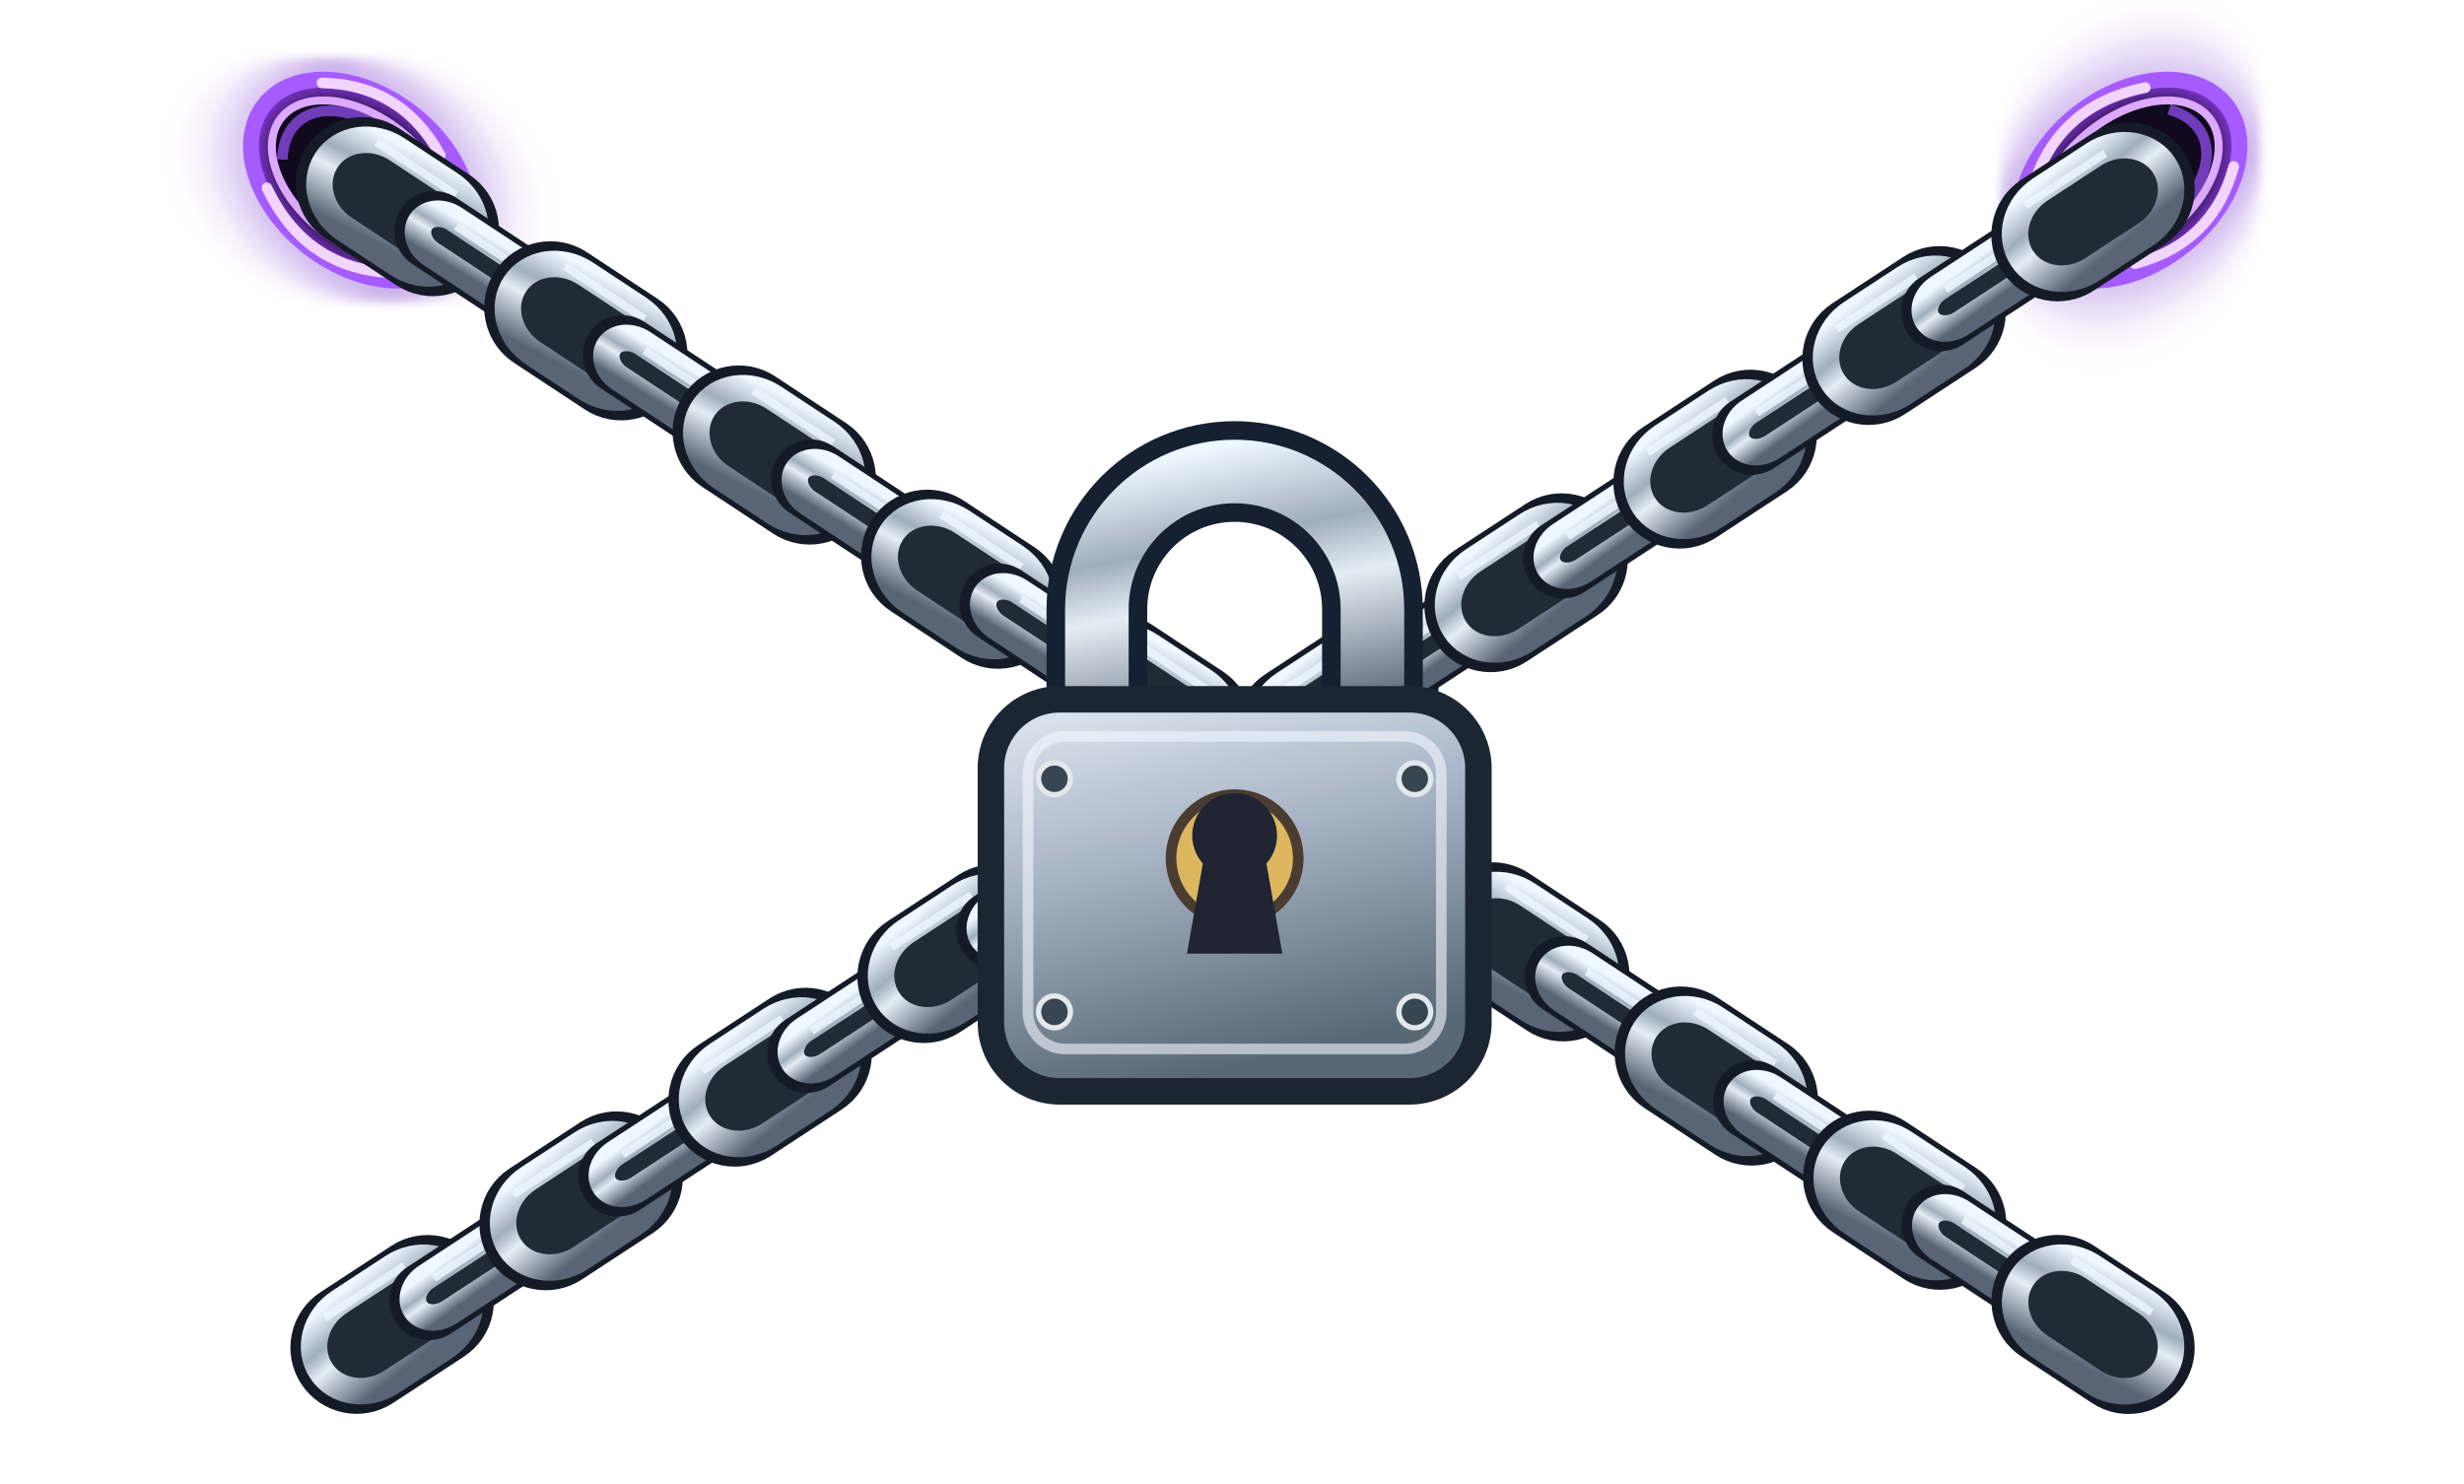
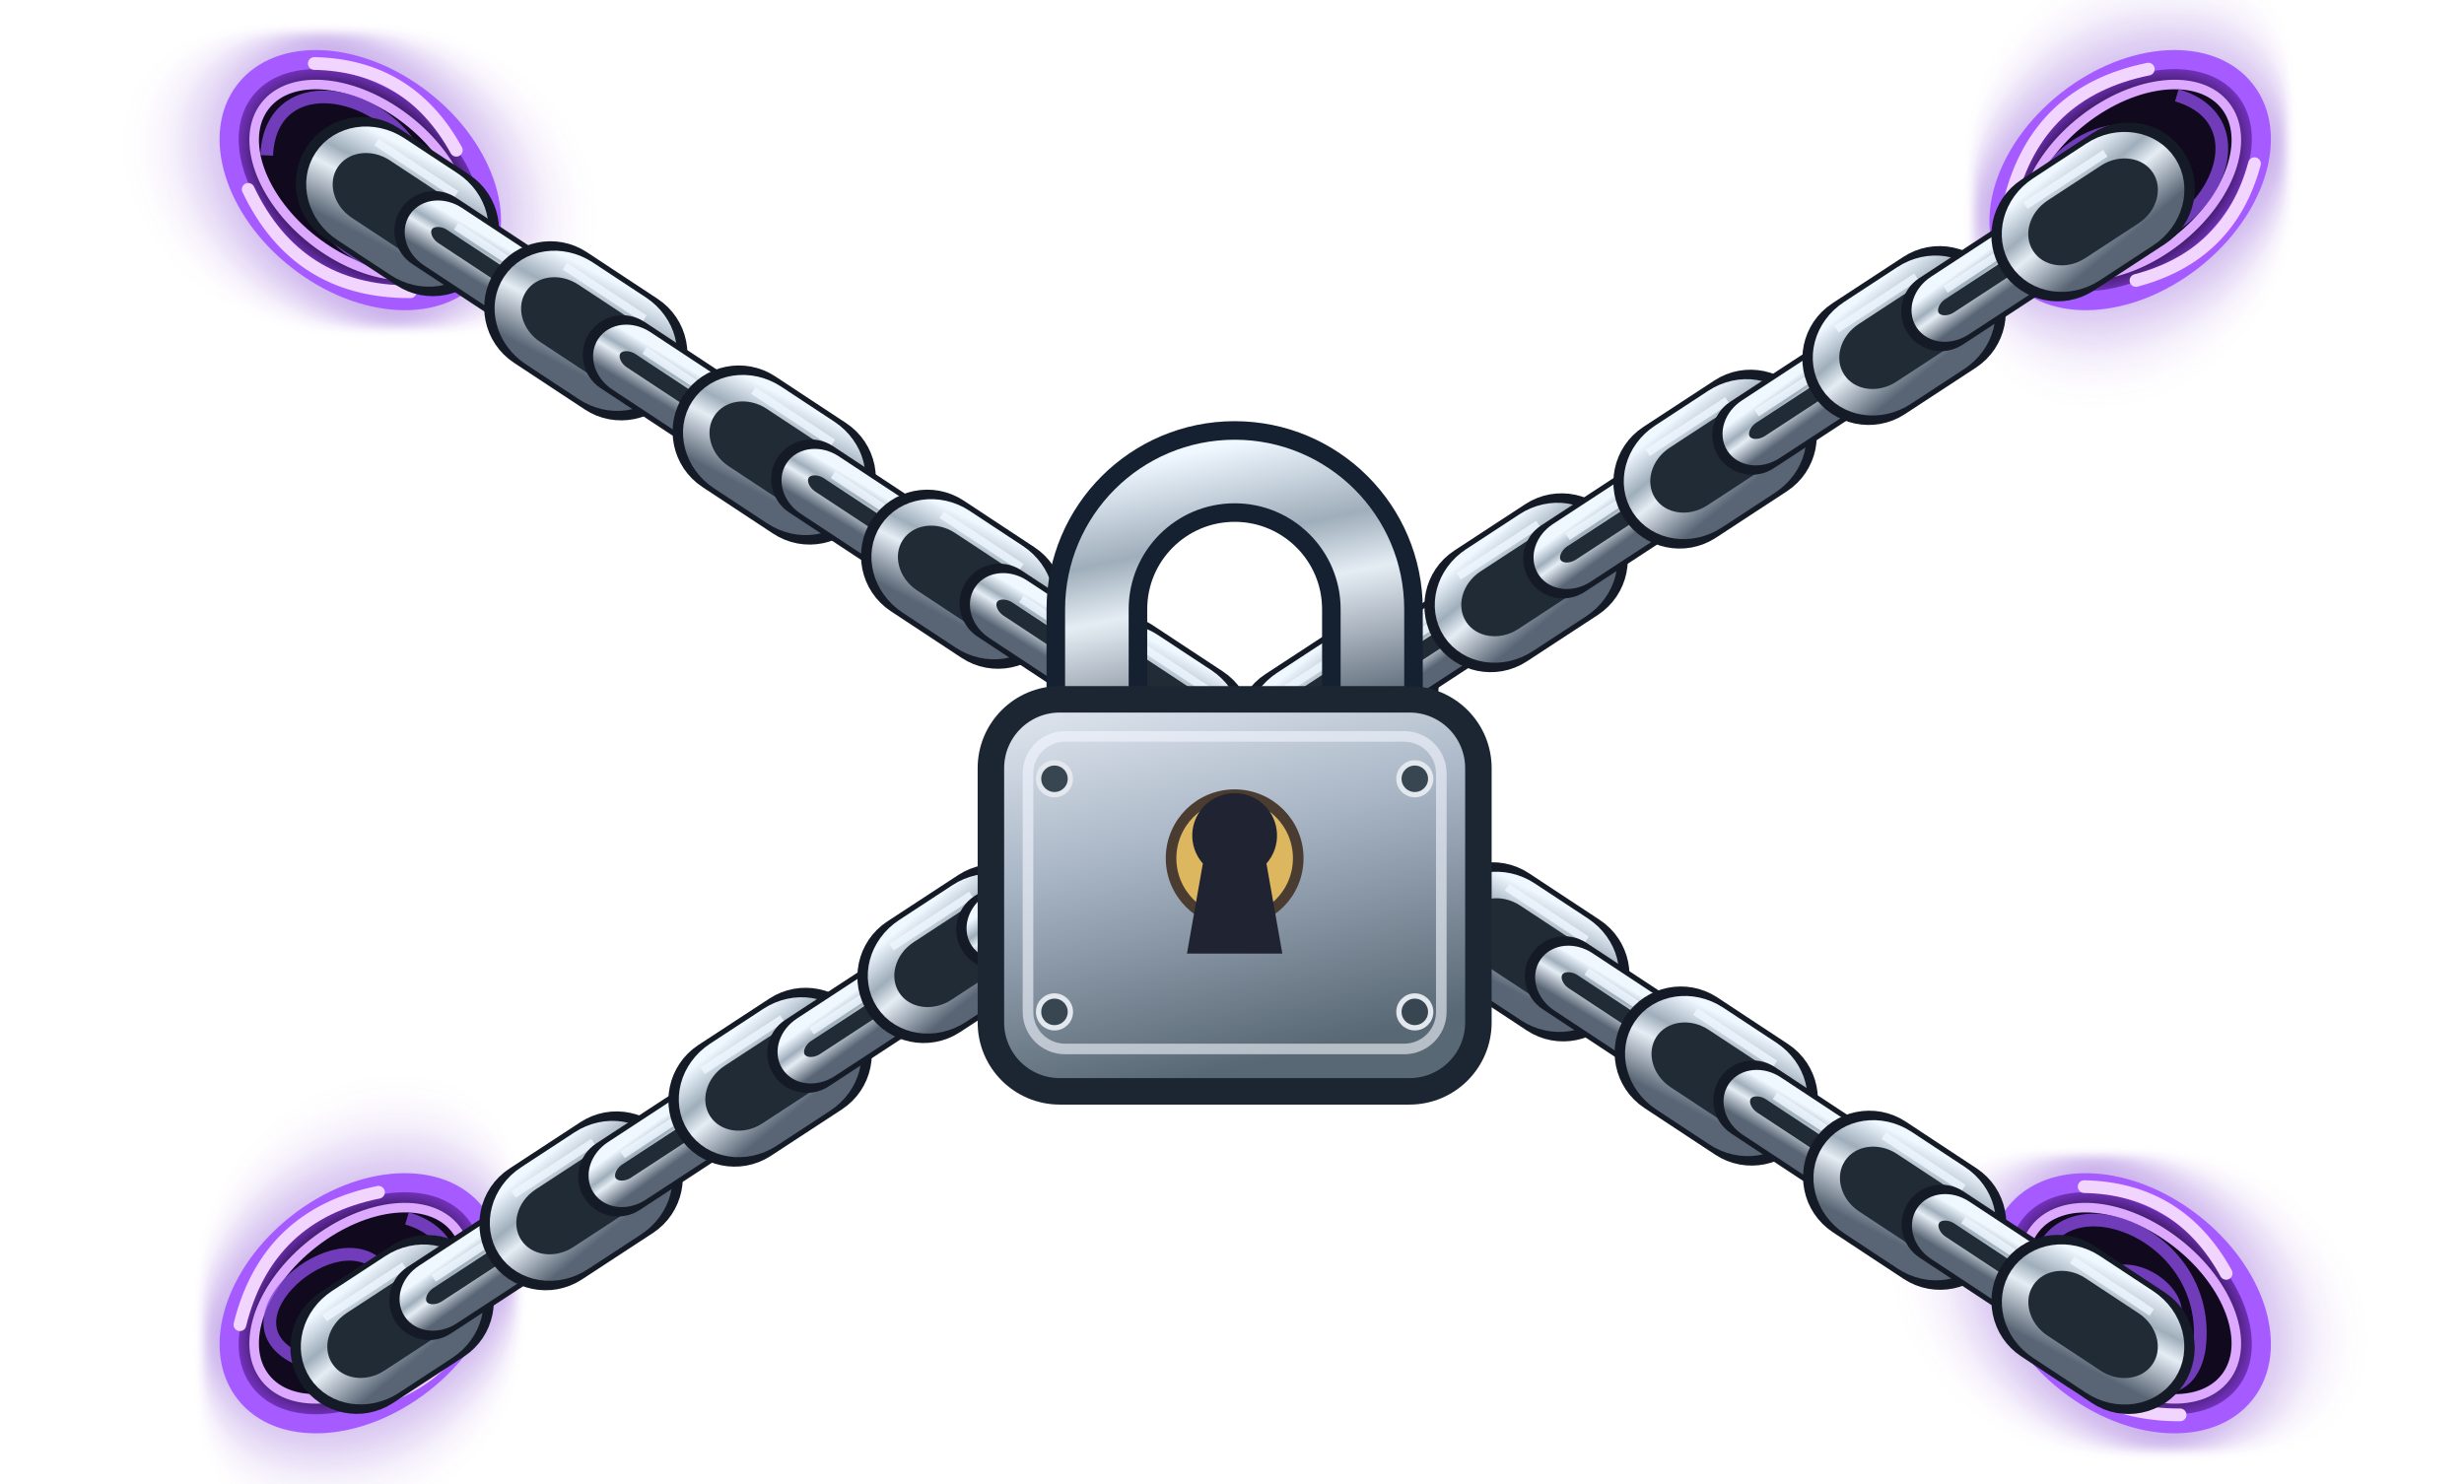
<svg xmlns="http://www.w3.org/2000/svg" viewBox="0 0 465 280">
  <defs>
    <filter id="portal-glow" x="-50%" y="-50%" width="200%" height="200%">
      <feGaussianBlur stdDeviation="4" />
    </filter>
    <radialGradient id="void">
      <stop stop-color="#070614" />
      <stop offset=".7" stop-color="#24103c" />
      <stop offset="1" stop-color="#8a3be0" />
    </radialGradient>
    <linearGradient id="steel" x2=".2" y2="1">
      <stop stop-color="#eff7ff" />
      <stop offset=".32" stop-color="#9faebb" />
      <stop offset=".52" stop-color="#e5edf4" />
      <stop offset="1" stop-color="#596575" />
    </linearGradient>
    <linearGradient id="lock" x2=".3" y2="1">
      <stop stop-color="#e4eaf2" />
      <stop offset=".45" stop-color="#a8b5c5" />
      <stop offset="1" stop-color="#596875" />
    </linearGradient>
  </defs>
-   <g transform="translate(68 34) rotate(-52)">
-     <ellipse rx="21" ry="27" fill="#6b21c7" opacity=".35" filter="url(#portal-glow)" />
-     <ellipse rx="16" ry="23" fill="url(#void)" stroke="#a55bff" stroke-width="3" />
-     <ellipse rx="12" ry="19" fill="#11091e" stroke="#dca9ff" stroke-width="1.5" />
-     <path d="M-6-14C8-24 18 3 1 13C-12 20-13-6-2-6C7-7 7 8 1 7" fill="none" stroke="#8849e0" stroke-width="2" opacity=".8" />
-     <path d="M-12-13Q-20 3-9 17M10-17Q19-5 13 9" fill="none" stroke="#f2d5ff" stroke-width="2" stroke-linecap="round" />
-   </g>
-   <g transform="translate(402 34) rotate(52)">
+   <g class="void-portal" transform="translate(68 34) rotate(-52) scale(1.2)">
+     <ellipse rx="21" ry="27" fill="#6b21c7" opacity=".35" filter="url(#portal-glow)" />
+     <ellipse rx="16" ry="23" fill="url(#void)" stroke="#a55bff" stroke-width="3" />
+     <ellipse rx="12" ry="19" fill="#11091e" stroke="#dca9ff" stroke-width="1.5" />
+     <path d="M-6-14C8-24 18 3 1 13C-12 20-13-6-2-6C7-7 7 8 1 7" fill="none" stroke="#8849e0" stroke-width="2" opacity=".8" />
+     <path d="M-12-13Q-20 3-9 17M10-17Q19-5 13 9" fill="none" stroke="#f2d5ff" stroke-width="2" stroke-linecap="round" />
+   </g>
+   <g class="void-portal" transform="translate(402 34) rotate(52) scale(1.2)">
+     <ellipse rx="21" ry="27" fill="#6b21c7" opacity=".35" filter="url(#portal-glow)" />
+     <ellipse rx="16" ry="23" fill="url(#void)" stroke="#a55bff" stroke-width="3" />
+     <ellipse rx="12" ry="19" fill="#11091e" stroke="#dca9ff" stroke-width="1.5" />
+     <path d="M-6-14C8-24 18 3 1 13C-12 20-13-6-2-6C7-7 7 8 1 7" fill="none" stroke="#8849e0" stroke-width="2" opacity=".8" />
+     <path d="M-12-13Q-20 3-9 17M10-17Q19-5 13 9" fill="none" stroke="#f2d5ff" stroke-width="2" stroke-linecap="round" />
+   </g>
+   <g class="void-portal" transform="translate(68 246) rotate(52) scale(1.2)">
+     <ellipse rx="21" ry="27" fill="#6b21c7" opacity=".35" filter="url(#portal-glow)" />
+     <ellipse rx="16" ry="23" fill="url(#void)" stroke="#a55bff" stroke-width="3" />
+     <ellipse rx="12" ry="19" fill="#11091e" stroke="#dca9ff" stroke-width="1.5" />
+     <path d="M-6-14C8-24 18 3 1 13C-12 20-13-6-2-6C7-7 7 8 1 7" fill="none" stroke="#8849e0" stroke-width="2" opacity=".8" />
+     <path d="M-12-13Q-20 3-9 17M10-17Q19-5 13 9" fill="none" stroke="#f2d5ff" stroke-width="2" stroke-linecap="round" />
+   </g>
+   <g class="void-portal" transform="translate(402 246) rotate(-52) scale(1.2)">
    <ellipse rx="21" ry="27" fill="#6b21c7" opacity=".35" filter="url(#portal-glow)" />
    <ellipse rx="16" ry="23" fill="url(#void)" stroke="#a55bff" stroke-width="3" />
    <ellipse rx="12" ry="19" fill="#11091e" stroke="#dca9ff" stroke-width="1.5" />
    <path d="M-6-14C8-24 18 3 1 13C-12 20-13-6-2-6C7-7 7 8 1 7" fill="none" stroke="#8849e0" stroke-width="2" opacity=".8" />
    <path d="M-12-13Q-20 3-9 17M10-17Q19-5 13 9" fill="none" stroke="#f2d5ff" stroke-width="2" stroke-linecap="round" />
  </g>
  <g transform="translate(75 39) rotate(33.39986)">
    <rect x="-18" y="-10" width="36" height="20" rx="10" fill="#202b35" stroke="#151b26" stroke-width="5" />
    <rect x="-16" y="-9" width="32" height="18" rx="10" fill="none" stroke="url(#steel)" stroke-width="5" />
    <path d="M-10 -8h18" stroke="#eff7ff" opacity=".8" stroke-width="1.5" />
  </g>
  <g transform="translate(92.77778 50.72222) rotate(33.39986)">
    <rect x="-18" y="-5" width="36" height="10" rx="5" fill="#202b35" stroke="#151b26" stroke-width="5" />
    <rect x="-16" y="-4" width="32" height="8" rx="5" fill="none" stroke="url(#steel)" stroke-width="5" />
    <path d="M-10 -3h18" stroke="#eff7ff" opacity=".8" stroke-width="1.5" />
  </g>
  <g transform="translate(110.5556 62.44444) rotate(33.39986)">
    <rect x="-18" y="-10" width="36" height="20" rx="10" fill="#202b35" stroke="#151b26" stroke-width="5" />
    <rect x="-16" y="-9" width="32" height="18" rx="10" fill="none" stroke="url(#steel)" stroke-width="5" />
    <path d="M-10 -8h18" stroke="#eff7ff" opacity=".8" stroke-width="1.5" />
  </g>
  <g transform="translate(128.3333 74.16667) rotate(33.39986)">
    <rect x="-18" y="-5" width="36" height="10" rx="5" fill="#202b35" stroke="#151b26" stroke-width="5" />
    <rect x="-16" y="-4" width="32" height="8" rx="5" fill="none" stroke="url(#steel)" stroke-width="5" />
    <path d="M-10 -3h18" stroke="#eff7ff" opacity=".8" stroke-width="1.5" />
  </g>
  <g transform="translate(146.1111 85.88889) rotate(33.39986)">
    <rect x="-18" y="-10" width="36" height="20" rx="10" fill="#202b35" stroke="#151b26" stroke-width="5" />
    <rect x="-16" y="-9" width="32" height="18" rx="10" fill="none" stroke="url(#steel)" stroke-width="5" />
    <path d="M-10 -8h18" stroke="#eff7ff" opacity=".8" stroke-width="1.5" />
  </g>
  <g transform="translate(163.8889 97.61111) rotate(33.39986)">
    <rect x="-18" y="-5" width="36" height="10" rx="5" fill="#202b35" stroke="#151b26" stroke-width="5" />
    <rect x="-16" y="-4" width="32" height="8" rx="5" fill="none" stroke="url(#steel)" stroke-width="5" />
    <path d="M-10 -3h18" stroke="#eff7ff" opacity=".8" stroke-width="1.5" />
  </g>
  <g transform="translate(181.6667 109.3333) rotate(33.39986)">
    <rect x="-18" y="-10" width="36" height="20" rx="10" fill="#202b35" stroke="#151b26" stroke-width="5" />
    <rect x="-16" y="-9" width="32" height="18" rx="10" fill="none" stroke="url(#steel)" stroke-width="5" />
    <path d="M-10 -8h18" stroke="#eff7ff" opacity=".8" stroke-width="1.5" />
  </g>
  <g transform="translate(199.4444 121.0556) rotate(33.39986)">
    <rect x="-18" y="-5" width="36" height="10" rx="5" fill="#202b35" stroke="#151b26" stroke-width="5" />
    <rect x="-16" y="-4" width="32" height="8" rx="5" fill="none" stroke="url(#steel)" stroke-width="5" />
    <path d="M-10 -3h18" stroke="#eff7ff" opacity=".8" stroke-width="1.5" />
  </g>
  <g transform="translate(217.2222 132.7778) rotate(33.39986)">
    <rect x="-18" y="-10" width="36" height="20" rx="10" fill="#202b35" stroke="#151b26" stroke-width="5" />
    <rect x="-16" y="-9" width="32" height="18" rx="10" fill="none" stroke="url(#steel)" stroke-width="5" />
    <path d="M-10 -8h18" stroke="#eff7ff" opacity=".8" stroke-width="1.5" />
  </g>
  <g transform="translate(235 144.5) rotate(33.39986)">
    <rect x="-18" y="-5" width="36" height="10" rx="5" fill="#202b35" stroke="#151b26" stroke-width="5" />
    <rect x="-16" y="-4" width="32" height="8" rx="5" fill="none" stroke="url(#steel)" stroke-width="5" />
    <path d="M-10 -3h18" stroke="#eff7ff" opacity=".8" stroke-width="1.5" />
  </g>
  <g transform="translate(252.7778 156.2222) rotate(33.39986)">
    <rect x="-18" y="-10" width="36" height="20" rx="10" fill="#202b35" stroke="#151b26" stroke-width="5" />
    <rect x="-16" y="-9" width="32" height="18" rx="10" fill="none" stroke="url(#steel)" stroke-width="5" />
    <path d="M-10 -8h18" stroke="#eff7ff" opacity=".8" stroke-width="1.5" />
  </g>
  <g transform="translate(270.5556 167.9444) rotate(33.39986)">
    <rect x="-18" y="-5" width="36" height="10" rx="5" fill="#202b35" stroke="#151b26" stroke-width="5" />
    <rect x="-16" y="-4" width="32" height="8" rx="5" fill="none" stroke="url(#steel)" stroke-width="5" />
    <path d="M-10 -3h18" stroke="#eff7ff" opacity=".8" stroke-width="1.5" />
  </g>
  <g transform="translate(288.3333 179.6667) rotate(33.39986)">
    <rect x="-18" y="-10" width="36" height="20" rx="10" fill="#202b35" stroke="#151b26" stroke-width="5" />
    <rect x="-16" y="-9" width="32" height="18" rx="10" fill="none" stroke="url(#steel)" stroke-width="5" />
    <path d="M-10 -8h18" stroke="#eff7ff" opacity=".8" stroke-width="1.5" />
  </g>
  <g transform="translate(306.1111 191.3889) rotate(33.39986)">
    <rect x="-18" y="-5" width="36" height="10" rx="5" fill="#202b35" stroke="#151b26" stroke-width="5" />
    <rect x="-16" y="-4" width="32" height="8" rx="5" fill="none" stroke="url(#steel)" stroke-width="5" />
    <path d="M-10 -3h18" stroke="#eff7ff" opacity=".8" stroke-width="1.5" />
  </g>
  <g transform="translate(323.8889 203.1111) rotate(33.39986)">
    <rect x="-18" y="-10" width="36" height="20" rx="10" fill="#202b35" stroke="#151b26" stroke-width="5" />
    <rect x="-16" y="-9" width="32" height="18" rx="10" fill="none" stroke="url(#steel)" stroke-width="5" />
    <path d="M-10 -8h18" stroke="#eff7ff" opacity=".8" stroke-width="1.5" />
  </g>
  <g transform="translate(341.6667 214.8333) rotate(33.39986)">
    <rect x="-18" y="-5" width="36" height="10" rx="5" fill="#202b35" stroke="#151b26" stroke-width="5" />
    <rect x="-16" y="-4" width="32" height="8" rx="5" fill="none" stroke="url(#steel)" stroke-width="5" />
    <path d="M-10 -3h18" stroke="#eff7ff" opacity=".8" stroke-width="1.5" />
  </g>
  <g transform="translate(359.4444 226.5556) rotate(33.39986)">
    <rect x="-18" y="-10" width="36" height="20" rx="10" fill="#202b35" stroke="#151b26" stroke-width="5" />
    <rect x="-16" y="-9" width="32" height="18" rx="10" fill="none" stroke="url(#steel)" stroke-width="5" />
    <path d="M-10 -8h18" stroke="#eff7ff" opacity=".8" stroke-width="1.5" />
  </g>
  <g transform="translate(377.2222 238.2778) rotate(33.39986)">
    <rect x="-18" y="-5" width="36" height="10" rx="5" fill="#202b35" stroke="#151b26" stroke-width="5" />
    <rect x="-16" y="-4" width="32" height="8" rx="5" fill="none" stroke="url(#steel)" stroke-width="5" />
    <path d="M-10 -3h18" stroke="#eff7ff" opacity=".8" stroke-width="1.5" />
  </g>
  <g transform="translate(395 250) rotate(33.39986)">
    <rect x="-18" y="-10" width="36" height="20" rx="10" fill="#202b35" stroke="#151b26" stroke-width="5" />
    <rect x="-16" y="-9" width="32" height="18" rx="10" fill="none" stroke="url(#steel)" stroke-width="5" />
    <path d="M-10 -8h18" stroke="#eff7ff" opacity=".8" stroke-width="1.5" />
  </g>
  <g transform="translate(74 250) rotate(-33.19294)">
    <rect x="-18" y="-10" width="36" height="20" rx="10" fill="#202b35" stroke="#151b26" stroke-width="5" />
    <rect x="-16" y="-9" width="32" height="18" rx="10" fill="none" stroke="url(#steel)" stroke-width="5" />
    <path d="M-10 -8h18" stroke="#eff7ff" opacity=".8" stroke-width="1.5" />
  </g>
  <g transform="translate(91.83333 238.3333) rotate(-33.19294)">
    <rect x="-18" y="-5" width="36" height="10" rx="5" fill="#202b35" stroke="#151b26" stroke-width="5" />
    <rect x="-16" y="-4" width="32" height="8" rx="5" fill="none" stroke="url(#steel)" stroke-width="5" />
    <path d="M-10 -3h18" stroke="#eff7ff" opacity=".8" stroke-width="1.5" />
  </g>
  <g transform="translate(109.6667 226.6667) rotate(-33.19294)">
    <rect x="-18" y="-10" width="36" height="20" rx="10" fill="#202b35" stroke="#151b26" stroke-width="5" />
    <rect x="-16" y="-9" width="32" height="18" rx="10" fill="none" stroke="url(#steel)" stroke-width="5" />
    <path d="M-10 -8h18" stroke="#eff7ff" opacity=".8" stroke-width="1.5" />
  </g>
  <g transform="translate(127.5 215) rotate(-33.19294)">
    <rect x="-18" y="-5" width="36" height="10" rx="5" fill="#202b35" stroke="#151b26" stroke-width="5" />
    <rect x="-16" y="-4" width="32" height="8" rx="5" fill="none" stroke="url(#steel)" stroke-width="5" />
    <path d="M-10 -3h18" stroke="#eff7ff" opacity=".8" stroke-width="1.5" />
  </g>
  <g transform="translate(145.3333 203.3333) rotate(-33.19294)">
    <rect x="-18" y="-10" width="36" height="20" rx="10" fill="#202b35" stroke="#151b26" stroke-width="5" />
    <rect x="-16" y="-9" width="32" height="18" rx="10" fill="none" stroke="url(#steel)" stroke-width="5" />
    <path d="M-10 -8h18" stroke="#eff7ff" opacity=".8" stroke-width="1.5" />
  </g>
  <g transform="translate(163.1667 191.6667) rotate(-33.19294)">
    <rect x="-18" y="-5" width="36" height="10" rx="5" fill="#202b35" stroke="#151b26" stroke-width="5" />
    <rect x="-16" y="-4" width="32" height="8" rx="5" fill="none" stroke="url(#steel)" stroke-width="5" />
    <path d="M-10 -3h18" stroke="#eff7ff" opacity=".8" stroke-width="1.5" />
  </g>
  <g transform="translate(181 180) rotate(-33.19294)">
    <rect x="-18" y="-10" width="36" height="20" rx="10" fill="#202b35" stroke="#151b26" stroke-width="5" />
    <rect x="-16" y="-9" width="32" height="18" rx="10" fill="none" stroke="url(#steel)" stroke-width="5" />
    <path d="M-10 -8h18" stroke="#eff7ff" opacity=".8" stroke-width="1.5" />
  </g>
  <g transform="translate(198.8333 168.3333) rotate(-33.19294)">
    <rect x="-18" y="-5" width="36" height="10" rx="5" fill="#202b35" stroke="#151b26" stroke-width="5" />
    <rect x="-16" y="-4" width="32" height="8" rx="5" fill="none" stroke="url(#steel)" stroke-width="5" />
    <path d="M-10 -3h18" stroke="#eff7ff" opacity=".8" stroke-width="1.5" />
  </g>
  <g transform="translate(216.6667 156.6667) rotate(-33.19294)">
    <rect x="-18" y="-10" width="36" height="20" rx="10" fill="#202b35" stroke="#151b26" stroke-width="5" />
    <rect x="-16" y="-9" width="32" height="18" rx="10" fill="none" stroke="url(#steel)" stroke-width="5" />
    <path d="M-10 -8h18" stroke="#eff7ff" opacity=".8" stroke-width="1.5" />
  </g>
  <g transform="translate(234.5 145) rotate(-33.19294)">
    <rect x="-18" y="-5" width="36" height="10" rx="5" fill="#202b35" stroke="#151b26" stroke-width="5" />
    <rect x="-16" y="-4" width="32" height="8" rx="5" fill="none" stroke="url(#steel)" stroke-width="5" />
    <path d="M-10 -3h18" stroke="#eff7ff" opacity=".8" stroke-width="1.5" />
  </g>
  <g transform="translate(252.3333 133.3333) rotate(-33.19294)">
    <rect x="-18" y="-10" width="36" height="20" rx="10" fill="#202b35" stroke="#151b26" stroke-width="5" />
    <rect x="-16" y="-9" width="32" height="18" rx="10" fill="none" stroke="url(#steel)" stroke-width="5" />
    <path d="M-10 -8h18" stroke="#eff7ff" opacity=".8" stroke-width="1.5" />
  </g>
  <g transform="translate(270.1667 121.6667) rotate(-33.19294)">
    <rect x="-18" y="-5" width="36" height="10" rx="5" fill="#202b35" stroke="#151b26" stroke-width="5" />
    <rect x="-16" y="-4" width="32" height="8" rx="5" fill="none" stroke="url(#steel)" stroke-width="5" />
    <path d="M-10 -3h18" stroke="#eff7ff" opacity=".8" stroke-width="1.5" />
  </g>
  <g transform="translate(288 110) rotate(-33.19294)">
    <rect x="-18" y="-10" width="36" height="20" rx="10" fill="#202b35" stroke="#151b26" stroke-width="5" />
    <rect x="-16" y="-9" width="32" height="18" rx="10" fill="none" stroke="url(#steel)" stroke-width="5" />
    <path d="M-10 -8h18" stroke="#eff7ff" opacity=".8" stroke-width="1.5" />
  </g>
  <g transform="translate(305.8333 98.33333) rotate(-33.19294)">
    <rect x="-18" y="-5" width="36" height="10" rx="5" fill="#202b35" stroke="#151b26" stroke-width="5" />
    <rect x="-16" y="-4" width="32" height="8" rx="5" fill="none" stroke="url(#steel)" stroke-width="5" />
    <path d="M-10 -3h18" stroke="#eff7ff" opacity=".8" stroke-width="1.5" />
  </g>
  <g transform="translate(323.6667 86.66667) rotate(-33.19294)">
    <rect x="-18" y="-10" width="36" height="20" rx="10" fill="#202b35" stroke="#151b26" stroke-width="5" />
    <rect x="-16" y="-9" width="32" height="18" rx="10" fill="none" stroke="url(#steel)" stroke-width="5" />
    <path d="M-10 -8h18" stroke="#eff7ff" opacity=".8" stroke-width="1.5" />
  </g>
  <g transform="translate(341.5 75) rotate(-33.19294)">
    <rect x="-18" y="-5" width="36" height="10" rx="5" fill="#202b35" stroke="#151b26" stroke-width="5" />
    <rect x="-16" y="-4" width="32" height="8" rx="5" fill="none" stroke="url(#steel)" stroke-width="5" />
    <path d="M-10 -3h18" stroke="#eff7ff" opacity=".8" stroke-width="1.5" />
  </g>
  <g transform="translate(359.3333 63.33333) rotate(-33.19294)">
    <rect x="-18" y="-10" width="36" height="20" rx="10" fill="#202b35" stroke="#151b26" stroke-width="5" />
    <rect x="-16" y="-9" width="32" height="18" rx="10" fill="none" stroke="url(#steel)" stroke-width="5" />
    <path d="M-10 -8h18" stroke="#eff7ff" opacity=".8" stroke-width="1.5" />
  </g>
  <g transform="translate(377.1667 51.66667) rotate(-33.19294)">
    <rect x="-18" y="-5" width="36" height="10" rx="5" fill="#202b35" stroke="#151b26" stroke-width="5" />
    <rect x="-16" y="-4" width="32" height="8" rx="5" fill="none" stroke="url(#steel)" stroke-width="5" />
    <path d="M-10 -3h18" stroke="#eff7ff" opacity=".8" stroke-width="1.5" />
  </g>
  <g transform="translate(395 40) rotate(-33.19294)">
    <rect x="-18" y="-10" width="36" height="20" rx="10" fill="#202b35" stroke="#151b26" stroke-width="5" />
    <rect x="-16" y="-9" width="32" height="18" rx="10" fill="none" stroke="url(#steel)" stroke-width="5" />
    <path d="M-10 -8h18" stroke="#eff7ff" opacity=".8" stroke-width="1.5" />
  </g>
  <g stroke-linejoin="round">
    <path d="M207 142v-27a26 26 0 0 1 52 0v27" fill="none" stroke="#152030" stroke-width="19" />
    <path d="M207 142v-27a26 26 0 0 1 52 0v27" fill="none" stroke="url(#steel)" stroke-width="12" />
    <rect x="187" y="132" width="92" height="74" rx="13" fill="url(#lock)" stroke="#1c2633" stroke-width="5" />
    <rect x="194" y="139" width="78" height="59" rx="7" fill="none" stroke="#f4f6ff" opacity=".6" stroke-width="2" />
    <circle cx="233" cy="162" r="12" fill="#dcb75f" stroke="#4a3c30" stroke-width="2" />
    <path d="M239 163a8 8 0 1 0-12 0l-3 17h18Z" fill="#202432" />
    <g fill="#384652" stroke="#e3e8ee">
      <circle cx="199" cy="147" r="3" />
      <circle cx="267" cy="147" r="3" />
      <circle cx="199" cy="191" r="3" />
      <circle cx="267" cy="191" r="3" />
    </g>
  </g>
</svg>
